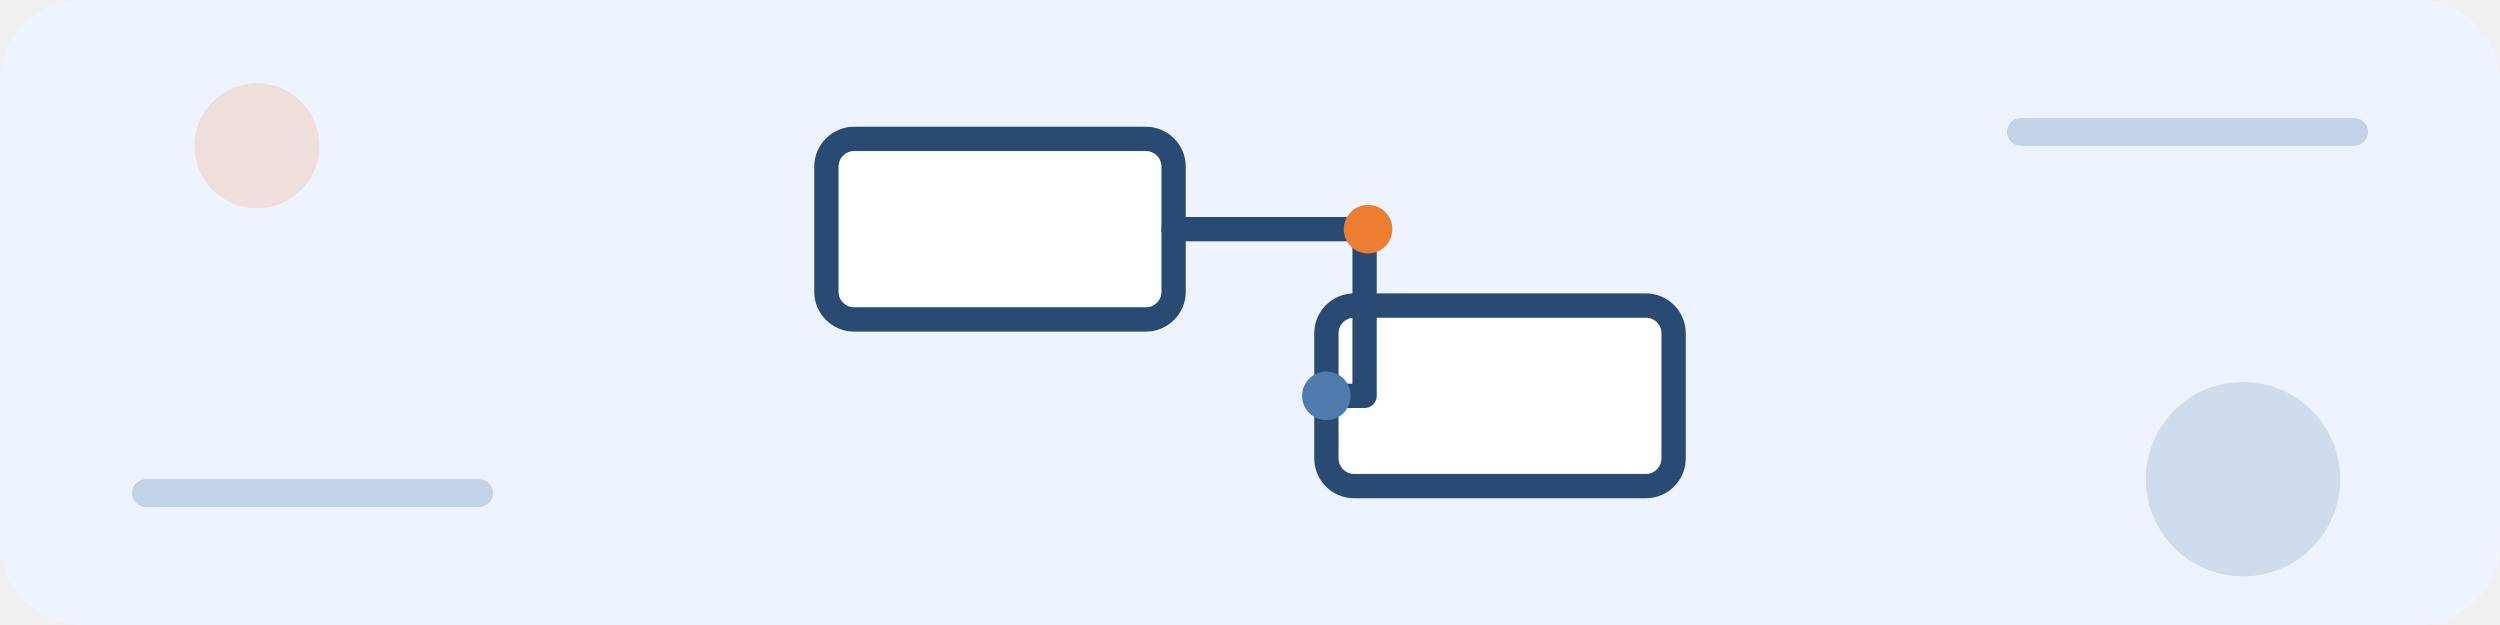
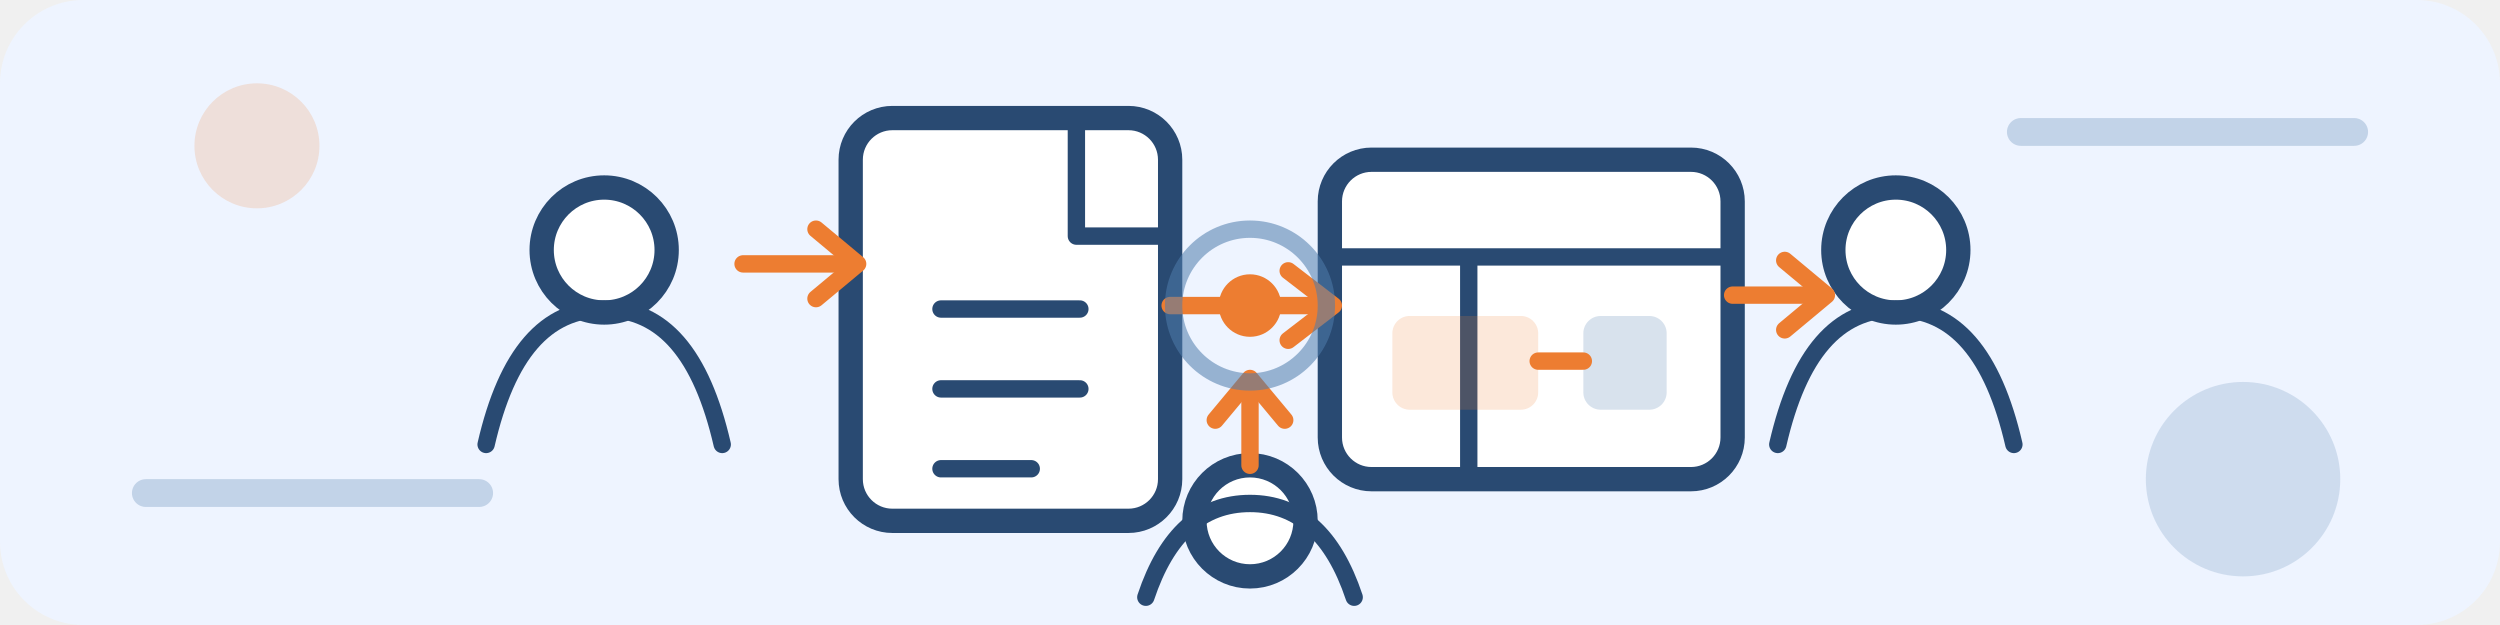
<svg xmlns="http://www.w3.org/2000/svg" viewBox="0 0 720 180">
  <rect width="720" height="180" rx="24" fill="#eef4ff" />
  <circle cx="74" cy="42" r="18" fill="#ed7d31" opacity=".18" />
  <circle cx="646" cy="138" r="28" fill="#4f7cac" opacity=".2" />
  <path d="M42 142h96M582 38h96" stroke="#4f7cac" stroke-width="8" stroke-linecap="round" opacity=".28" />
  <g fill="none" stroke="#294a72" stroke-width="7" stroke-linecap="round" stroke-linejoin="round">
-     <rect x="238" y="40" width="100" height="52" rx="8" fill="#fff" />
-     <rect x="382" y="88" width="100" height="52" rx="8" fill="#fff" />
-     <path d="M338 66h55v48h-11" />
-     <circle cx="394" cy="66" r="7" fill="#ed7d31" stroke="none" />
-     <circle cx="382" cy="114" r="7" fill="#4f7cac" stroke="none" />
+     <rect x="245" y="34" width="92" height="116" rx="12" fill="#fff" />
+     <path d="M310 34v34h27M271 89h40M271 112h40M271 135h26" stroke-width="5" />
+     <rect x="383" y="46" width="116" height="92" rx="12" fill="#fff" />
+     <path d="M383 74h116M423 74v64" stroke-width="5" />
+     <rect x="401" y="91" width="42" height="27" rx="5" fill="#ed7d31" stroke="none" opacity=".18" />
+     <rect x="456" y="91" width="24" height="27" rx="5" fill="#4f7cac" stroke="none" opacity=".22" />
+     <path d="M443 104h13" stroke="#ed7d31" stroke-width="5" />
+     <circle cx="174" cy="72" r="18" fill="#fff" />
+     <circle cx="546" cy="72" r="18" fill="#fff" />
+     <circle cx="360" cy="150" r="16" fill="#fff" />
+     <path d="M140 128c6-26 17-39 34-39s28 13 34 39M512 128c6-26 17-39 34-39s28 13 34 39M330 172c6-18 16-27 30-27s24 9 30 27" stroke-width="5" />
+     <path d="M214 76h31M337 88h46M499 85h25M360 134v-24" stroke="#ed7d31" stroke-width="5" />
+     <path d="m235 66 12 10-12 10M371 78l13 10-13 10M514 75l12 10-12 10M350 121l10-12 10 12" stroke="#ed7d31" stroke-width="5" />
+     <circle cx="360" cy="88" r="9" fill="#ed7d31" stroke="none" />
+     <circle cx="360" cy="88" r="22" stroke="#4f7cac" stroke-width="5" opacity=".55" />
  </g>
</svg>
